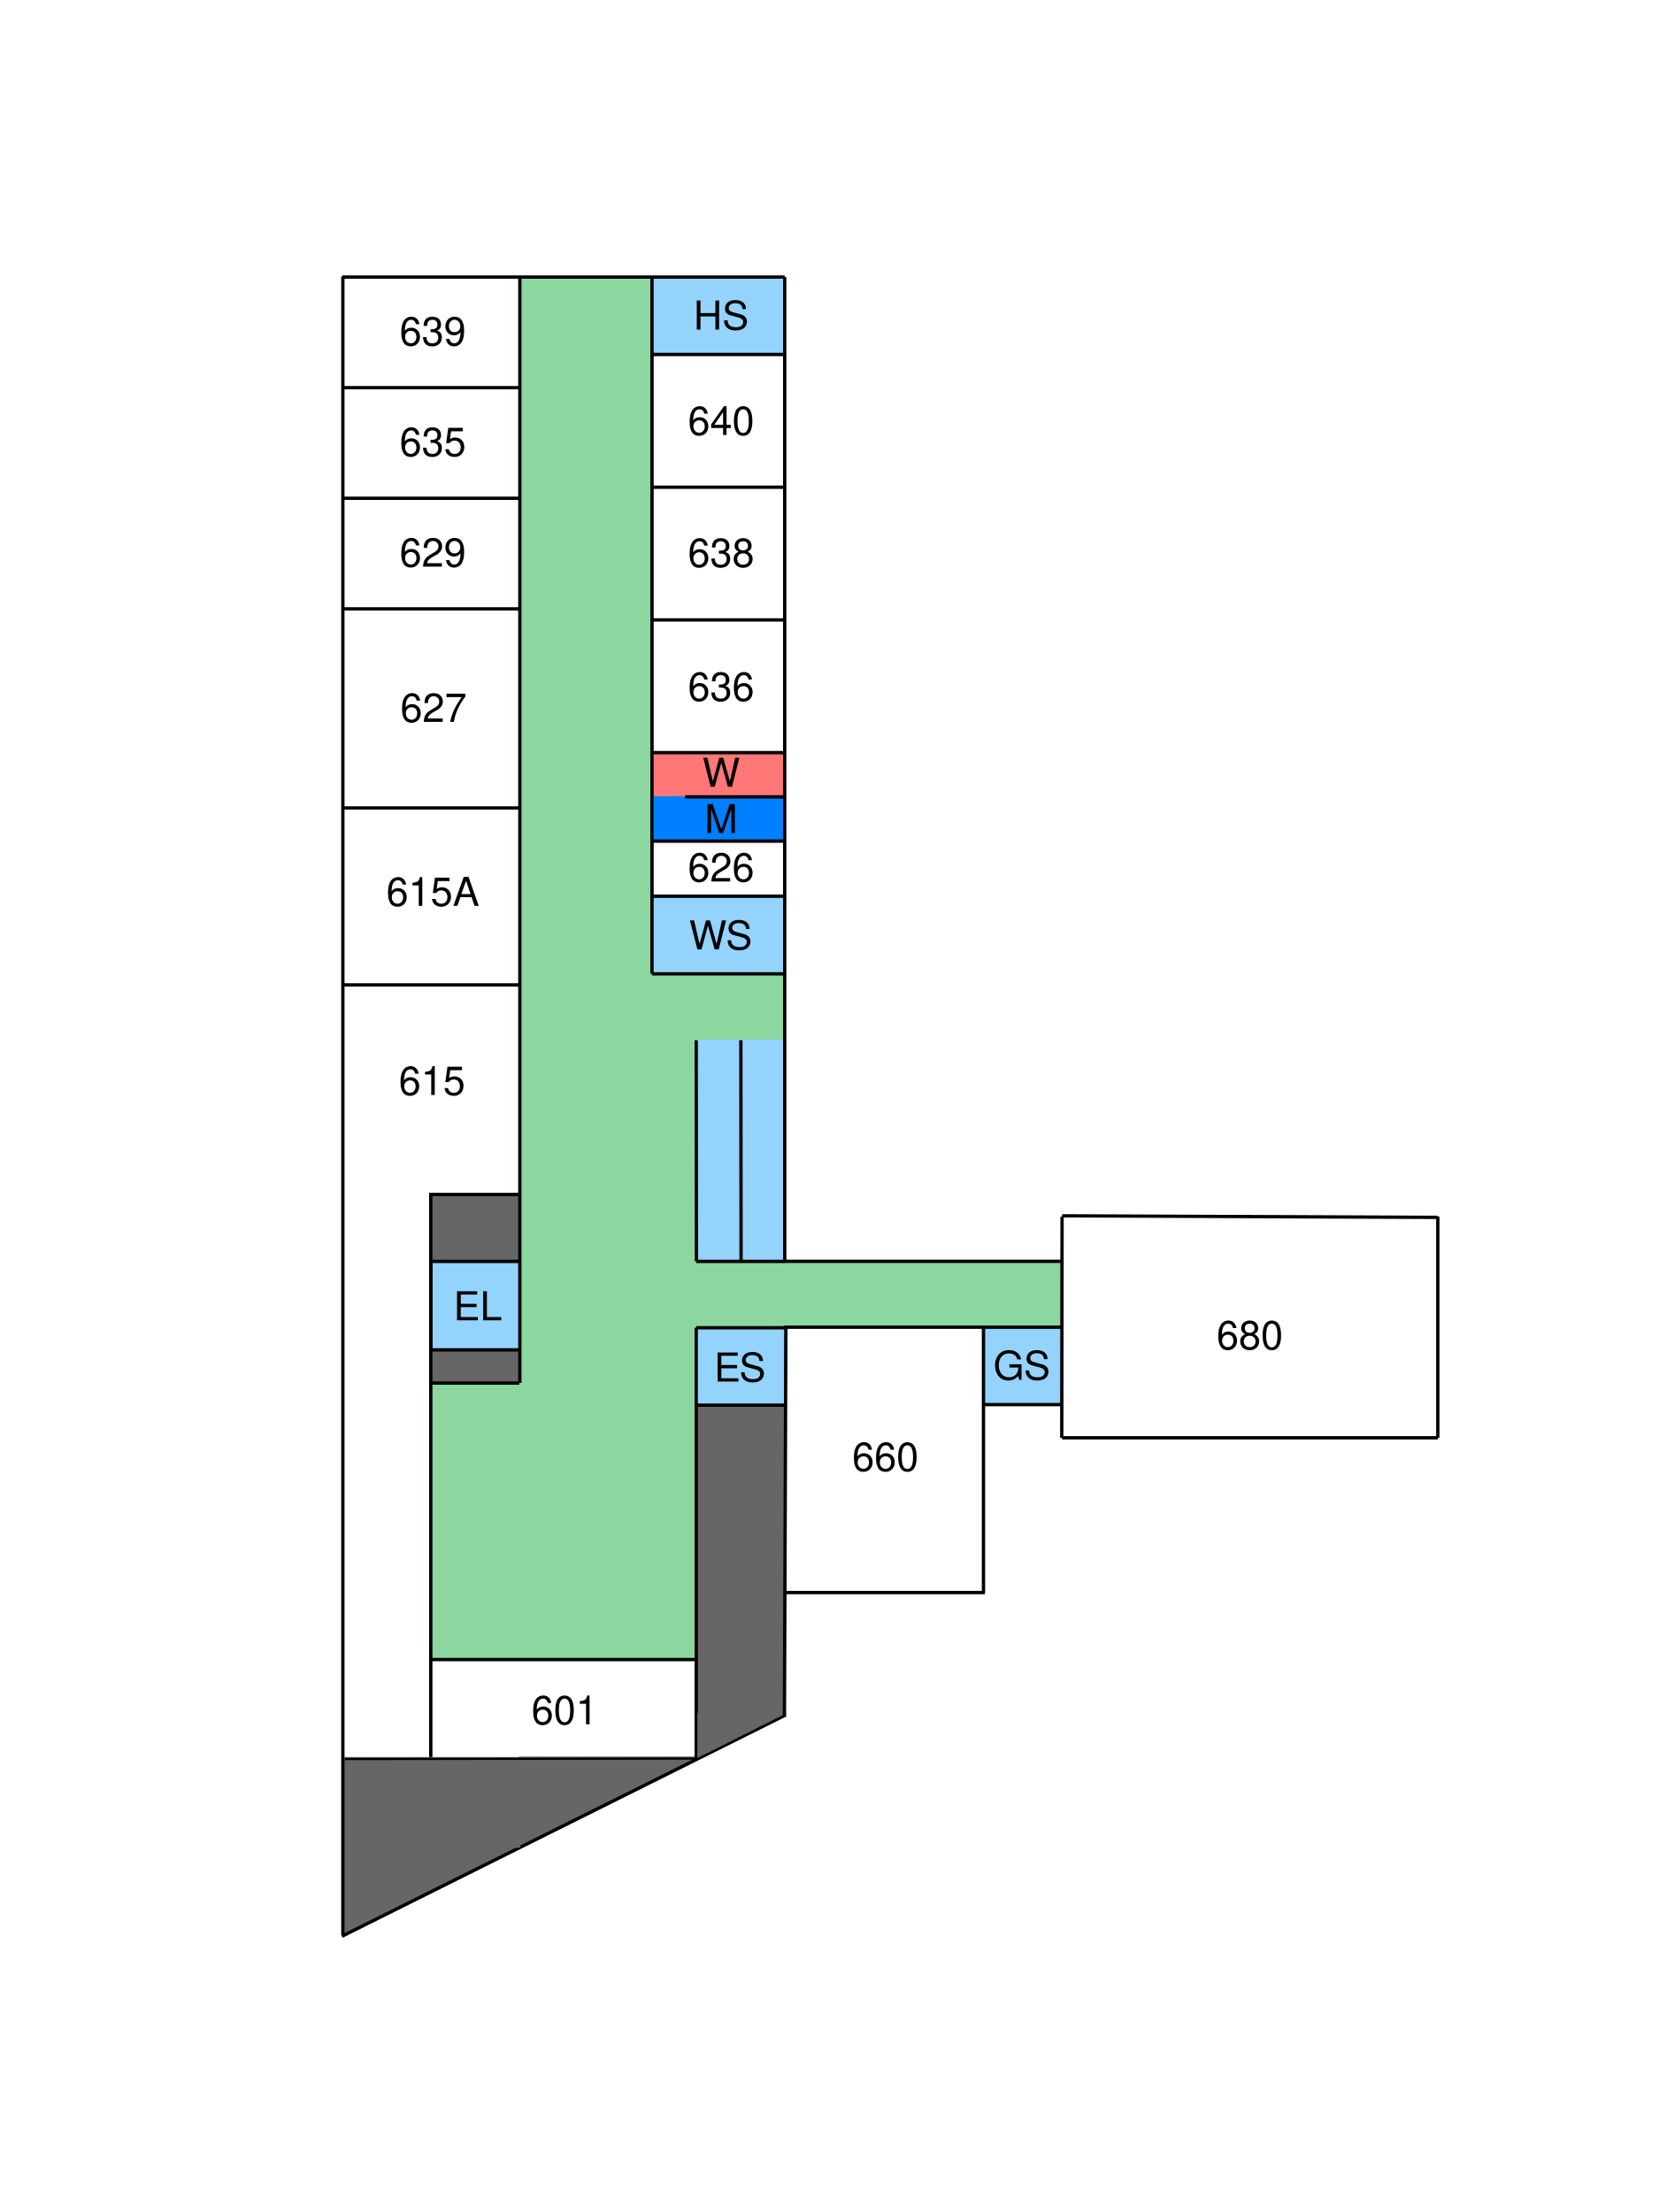
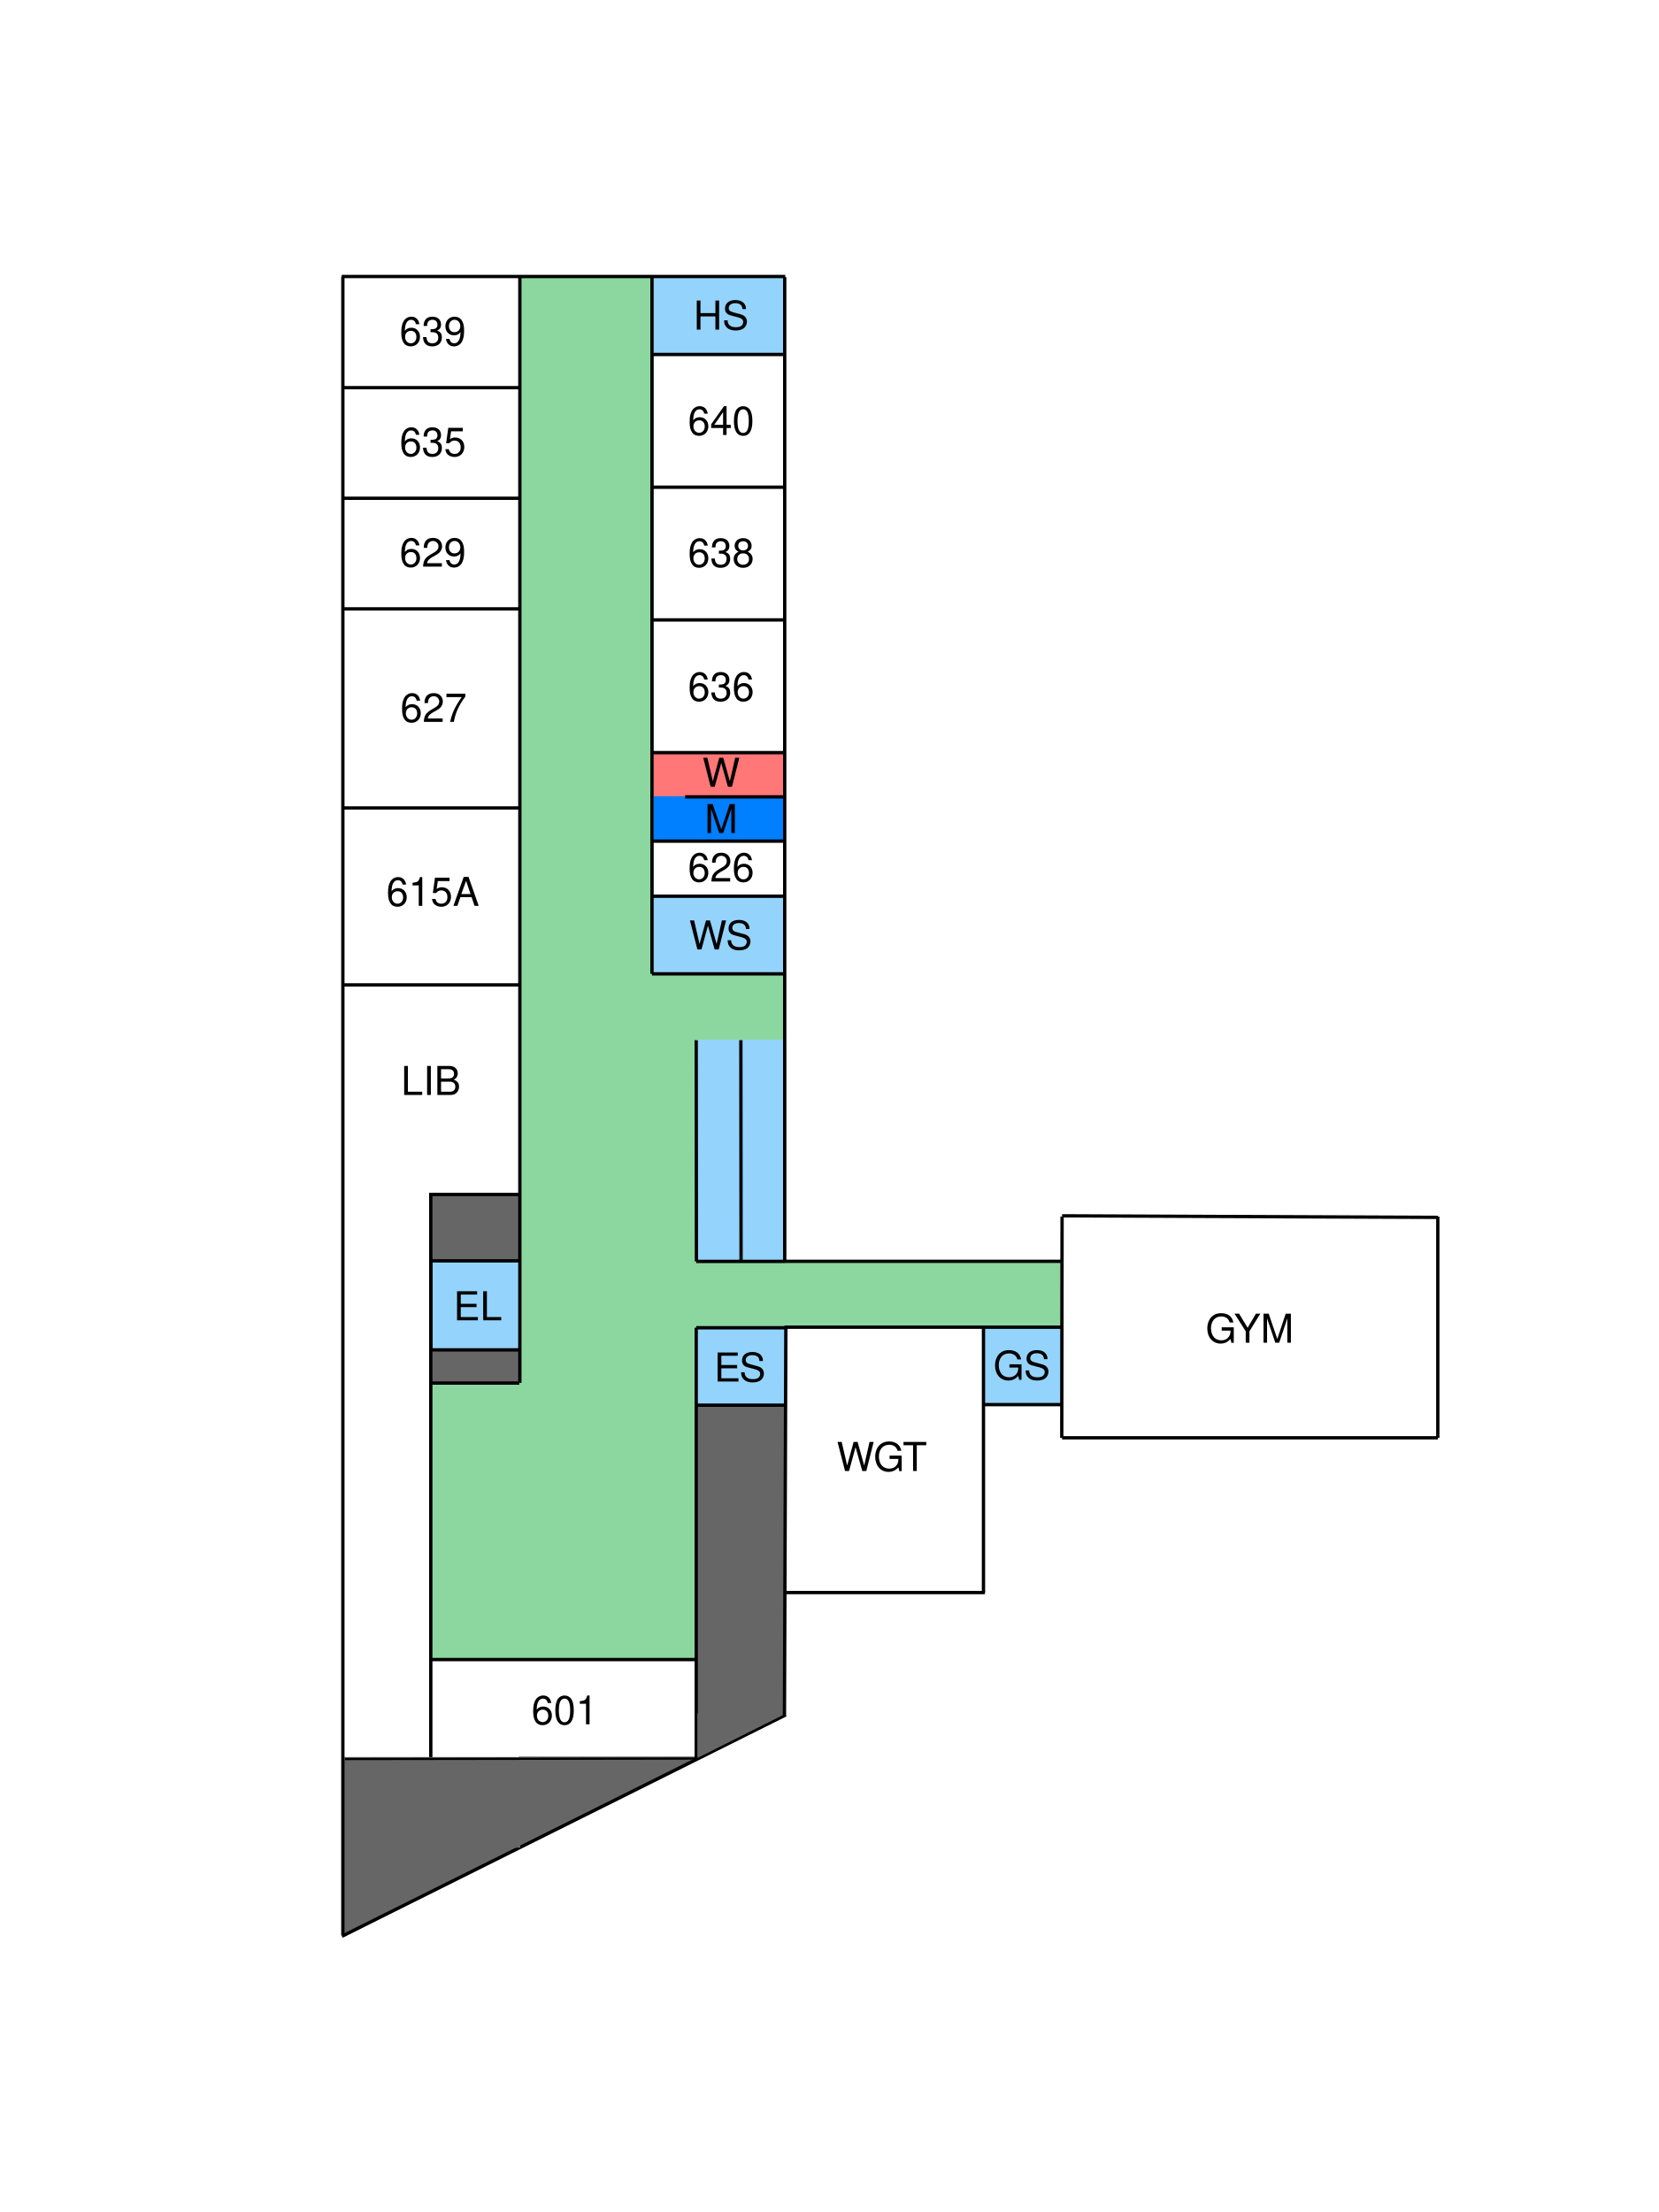
<svg xmlns="http://www.w3.org/2000/svg" width="750" height="1000">
  <g>
-     <rect x="-1" y="-1" width="752" height="1002" id="canvas_background" fill="#fff" />
-     <g id="canvasGrid" display="none">
-       <rect id="svg_1" width="100%" height="100%" x="0" y="0" stroke-width="0" fill="url(#gridpattern)" />
+     <rect fill="#fff" id="canvas_background" height="1002" width="752" y="-1" x="-1" />
+     <g display="none" id="canvasGrid">
+       <rect fill="url(#gridpattern)" stroke-width="0" y="0" x="0" height="100%" width="100%" id="svg_1" />
    </g>
  </g>
  <g>
-     <rect id="svg_56" height="35.002" width="35" y="600.034" x="445.148" fill-opacity="null" stroke-opacity="null" stroke-width="0" stroke="#000" fill="#94d3fc" />
-     <rect stroke="#000" id="svg_21" height="30" width="125" y="570.213" x="354.61" fill-opacity="null" stroke-opacity="null" stroke-width="0" fill="#8CD79F" />
-     <path fill="#666666" stroke-width="0" d="m255.588,856.11l0,-83l41,83l-41,0z" id="svg_100" transform="rotate(90 276.0875,814.61) " stroke="#000" />
-     <path fill="#666666" stroke-width="0" d="m175.088,896.61l0,-83l42,83l-42,0z" id="svg_99" transform="rotate(90 196.0875,855.11) " stroke="#000" />
-     <rect id="svg_97" height="100.006" width="40" y="470" x="315.361" fill-opacity="null" stroke-opacity="null" stroke-width="0" stroke="#000" fill="#94d3fc" />
-     <rect id="svg_96" height="35.002" width="40" y="600.034" x="315.361" fill-opacity="null" stroke-opacity="null" stroke-width="0" stroke="#000" fill="#94d3fc" />
-     <rect id="svg_94" height="34.667" width="60" y="125.441" x="295" stroke-opacity="null" stroke-width="0" stroke="#000" fill="#94d3fc" />
-     <rect id="svg_93" height="34.667" width="60" y="404.889" x="295" stroke-opacity="null" stroke-width="0" stroke="#000" fill="#94d3fc" />
-     <rect id="svg_92" height="40" width="40" y="570" x="195" stroke-opacity="null" stroke-width="0" stroke="#000" fill="#94d3fc" />
-     <rect stroke="#000" id="svg_85" height="139.601" width="40" y="635.399" x="315" stroke-opacity="null" stroke-width="0" fill="#666666" />
-     <rect id="svg_83" height="20" width="60" y="340" x="295" stroke-opacity="null" stroke-width="0" stroke="#000" fill="#ff7777" />
-     <rect id="svg_82" height="20" width="60" y="359.998" x="294.687" stroke-opacity="null" stroke-width="0" stroke="#000" fill="#007fff" />
-     <rect stroke="#000" id="svg_81" height="15" width="40" y="610" x="195" fill-opacity="null" stroke-opacity="null" stroke-width="0" fill="#666666" />
-     <rect stroke="#000" id="svg_80" height="30" width="40" y="540" x="195" stroke-opacity="null" stroke-width="0" fill="#666666" />
-     <rect id="svg_79" height="30" width="40" y="440" x="314.814" fill-opacity="null" stroke-opacity="null" stroke-width="0" stroke="#000" fill="#8CD79F" />
-     <rect id="svg_78" height="30" width="41" y="569.62" x="314.111" fill-opacity="null" stroke-opacity="null" stroke-width="0" stroke="#000" fill="#8CD79F" />
-     <rect stroke="#000" id="svg_77" height="186" width="20" y="440" x="295" fill-opacity="null" stroke-opacity="null" stroke-width="0" fill="#8CD79F" />
-     <rect id="svg_75" height="501" width="60" y="125" x="235.5" stroke-opacity="null" stroke-width="0" stroke="#000" fill="#8CD79F" />
-     <rect id="svg_73" height="125" width="120" y="625" x="195" stroke-opacity="null" stroke-width="0" stroke="#000" fill="#8CD79F" />
-     <line transform="rotate(90 254.75,125.25) " fill="none" stroke="#000" stroke-width="1.5" x1="254.75" y1="25.25" x2="254.75" y2="225.25" id="svg_2" stroke-linejoin="undefined" stroke-linecap="undefined" />
-     <line transform="rotate(90 354.75,347.7908) " fill="none" stroke-width="1.5" x1="132.209" y1="347.791" x2="577.291" y2="347.791" id="svg_3" stroke-linejoin="undefined" stroke-linecap="undefined" stroke="#000" />
-     <line transform="rotate(90 255,825.25) " fill="none" stroke="#000" stroke-width="1.5" x1="205" y1="725" x2="305" y2="925.5" id="svg_5" stroke-linejoin="undefined" stroke-linecap="undefined" />
-     <line transform="rotate(90 254.5,750.25) " fill="none" stroke-width="1.5" x1="254.5" y1="690.635" x2="254.5" y2="809.865" id="svg_6" stroke-linejoin="undefined" stroke-linecap="undefined" stroke="#000" />
-     <line transform="rotate(90 194.75,670.25) " fill="none" stroke-width="1.5" x1="324.75" y1="670.25" x2="64.75" y2="670.25" id="svg_7" stroke-linejoin="undefined" stroke-linecap="undefined" stroke="#000" />
-     <line transform="rotate(90 214.75,625.25) " fill="none" stroke="#000" stroke-width="1.5" stroke-opacity="null" fill-opacity="null" x1="214.75" y1="645.25" x2="214.75" y2="605.25" id="svg_8" stroke-linejoin="undefined" stroke-linecap="undefined" />
-     <line transform="rotate(90 214.75,610.25) " fill="none" stroke="#000" stroke-width="1.5" stroke-opacity="null" fill-opacity="null" x1="214.75" y1="630.25" x2="214.75" y2="590.25" id="svg_9" stroke-linejoin="undefined" stroke-linecap="undefined" />
-     <line transform="rotate(90 314.75,715.25) " fill="none" stroke="#000" stroke-width="1.5" stroke-opacity="null" fill-opacity="null" x1="394.75" y1="715.25" x2="234.75" y2="715.25" id="svg_11" stroke-linejoin="undefined" stroke-linecap="undefined" />
-     <line transform="rotate(90 334.75,635.25) " fill="none" stroke="#000" stroke-width="1.5" stroke-opacity="null" fill-opacity="null" x1="334.75" y1="655.25" x2="334.75" y2="615.25" id="svg_12" stroke-linejoin="undefined" stroke-linecap="undefined" />
-     <line transform="rotate(90 334.75,600.25) " fill="none" stroke="#000" stroke-width="1.5" stroke-opacity="null" fill-opacity="null" x1="334.75" y1="620.25" x2="334.75" y2="580.25" id="svg_14" stroke-linejoin="undefined" stroke-linecap="undefined" />
-     <line transform="rotate(90 314.75,617.75) " fill="none" stroke="#000" stroke-width="1.5" stroke-opacity="null" fill-opacity="null" x1="297.25" y1="617.75" x2="332.25" y2="617.75" id="svg_15" stroke-linejoin="undefined" stroke-linecap="undefined" />
-     <line transform="rotate(90 194.75,590.25) " fill="none" stroke="#000" stroke-width="1.5" stroke-opacity="null" fill-opacity="null" x1="214.75" y1="590.25" x2="174.75" y2="590.25" id="svg_16" stroke-linejoin="undefined" stroke-linecap="undefined" />
-     <line stroke="#000" transform="rotate(90 215.1086,570.25) " fill="none" stroke-width="1.5" stroke-opacity="null" fill-opacity="null" x1="215.109" y1="589.891" x2="215.109" y2="550.609" id="svg_18" stroke-linejoin="undefined" stroke-linecap="undefined" />
-     <line transform="rotate(90 235.0117,375.2148) " fill="none" stroke-width="1.5" stroke-opacity="null" fill-opacity="null" x1="484.976" y1="375.215" x2="-14.953" y2="375.215" id="svg_22" stroke-linejoin="undefined" stroke-linecap="undefined" stroke="#000" />
-     <line transform="rotate(90 294.75,282.75) " fill="none" stroke="#000" stroke-width="1.5" stroke-opacity="null" fill-opacity="null" x1="137.25" y1="282.75" x2="452.25" y2="282.75" id="svg_25" stroke-linejoin="undefined" stroke-linecap="undefined" />
-     <line transform="rotate(90 324.75,440.25) " fill="none" stroke="#000" stroke-width="1.5" stroke-opacity="null" fill-opacity="null" x1="324.75" y1="470.25" x2="324.75" y2="410.25" id="svg_26" stroke-linejoin="undefined" stroke-linecap="undefined" />
-     <line transform="rotate(90 324.75,405.1596) " fill="none" stroke="#000" stroke-width="1.5" stroke-opacity="null" fill-opacity="null" x1="324.75" y1="435.16" x2="324.75" y2="375.16" id="svg_27" stroke-linejoin="undefined" stroke-linecap="undefined" />
-     <line transform="rotate(90 324.75,160.25) " fill="none" stroke="#000" stroke-width="1.5" stroke-opacity="null" fill-opacity="null" x1="324.75" y1="190.25" x2="324.75" y2="130.25" id="svg_28" stroke-linejoin="undefined" stroke-linecap="undefined" />
-     <line transform="rotate(90 314.7961,520.25) " fill="none" stroke="#000" stroke-width="1.5" stroke-opacity="null" fill-opacity="null" x1="264.796" y1="520.296" x2="364.796" y2="520.204" id="svg_29" stroke-linejoin="undefined" stroke-linecap="undefined" />
-     <line transform="rotate(90 334.75,570.25) " fill="none" stroke="#000" stroke-width="1.5" stroke-opacity="null" fill-opacity="null" x1="334.75" y1="590.25" x2="334.75" y2="550.25" id="svg_30" stroke-linejoin="undefined" stroke-linecap="undefined" />
-     <line transform="rotate(90 334.9731,520.25) " fill="none" stroke="#000" stroke-width="1.5" stroke-opacity="null" fill-opacity="null" x1="284.973" y1="520.296" x2="384.973" y2="520.204" id="svg_32" stroke-linejoin="undefined" stroke-linecap="undefined" />
-     <line transform="rotate(90 195.0963,445.25) " fill="none" stroke="#000" stroke-width="1.5" stroke-opacity="null" fill-opacity="null" x1="195.096" y1="405.335" x2="195.096" y2="485.165" id="svg_37" stroke-linejoin="undefined" stroke-linecap="undefined" />
-     <line transform="rotate(90 194.9655,365.25) " fill="none" stroke="#000" stroke-width="1.5" stroke-opacity="null" fill-opacity="null" x1="194.966" y1="325.466" x2="194.966" y2="405.034" id="svg_39" stroke-linejoin="undefined" stroke-linecap="undefined" />
-     <line transform="rotate(90 194.8809,225.25) " fill="none" stroke="#000" stroke-width="1.5" stroke-opacity="null" fill-opacity="null" x1="194.881" y1="185.119" x2="194.881" y2="265.381" id="svg_40" stroke-linejoin="undefined" stroke-linecap="undefined" />
-     <line transform="rotate(90 194.8809,275.25) " fill="none" stroke="#000" stroke-width="1.5" stroke-opacity="null" fill-opacity="null" x1="194.881" y1="235.119" x2="194.881" y2="315.381" id="svg_42" stroke-linejoin="undefined" stroke-linecap="undefined" />
-     <line transform="rotate(90 194.8809,175.25) " fill="none" stroke="#000" stroke-width="1.5" stroke-opacity="null" fill-opacity="null" x1="194.881" y1="135.119" x2="194.881" y2="215.381" id="svg_43" stroke-linejoin="undefined" stroke-linecap="undefined" />
-     <line transform="rotate(90 324.75,380.25) " fill="none" stroke="#000" stroke-width="1.5" stroke-opacity="null" fill-opacity="null" x1="324.75" y1="410.25" x2="324.75" y2="350.25" id="svg_44" stroke-linejoin="undefined" stroke-linecap="undefined" />
-     <line transform="rotate(90 324.9731,340.25) " fill="none" stroke="#000" stroke-width="1.5" stroke-opacity="null" fill-opacity="null" x1="324.973" y1="370.473" x2="324.973" y2="310.027" id="svg_45" stroke-linejoin="undefined" stroke-linecap="undefined" />
-     <line transform="rotate(90 332.4731,360.25) " fill="none" stroke="#000" stroke-width="1.5" stroke-opacity="null" fill-opacity="null" x1="332.473" y1="382.973" x2="332.473" y2="337.527" id="svg_46" stroke-linejoin="undefined" stroke-linecap="undefined" />
-     <line transform="rotate(90 324.75,220.25) " fill="none" stroke="#000" stroke-width="1.5" stroke-opacity="null" fill-opacity="null" x1="324.75" y1="250.25" x2="324.75" y2="190.25" id="svg_47" stroke-linejoin="undefined" stroke-linecap="undefined" />
-     <line transform="rotate(90 324.75,280.25) " fill="none" stroke="#000" stroke-width="1.5" stroke-opacity="null" fill-opacity="null" x1="324.75" y1="310.25" x2="324.75" y2="250.25" id="svg_48" stroke-linejoin="undefined" stroke-linecap="undefined" />
-     <text fill="#000000" stroke="#000" stroke-width="0" stroke-opacity="null" fill-opacity="null" x="180.642" y="156.184" id="svg_49" font-size="18" font-family="Helvetica, Arial, sans-serif" text-anchor="start" xml:space="preserve">639</text>
-     <text fill="#000000" stroke="#000" stroke-width="0" stroke-opacity="null" fill-opacity="null" x="180.646" y="206.184" id="svg_50" font-size="18" font-family="Helvetica, Arial, sans-serif" text-anchor="start" xml:space="preserve">635</text>
-     <text fill="#000000" stroke="#000" stroke-width="0" stroke-opacity="null" fill-opacity="null" x="180.649" y="256.184" id="svg_51" font-size="18" font-family="Helvetica, Arial, sans-serif" text-anchor="start" xml:space="preserve">629</text>
-     <text fill="#000000" stroke="#000" stroke-width="0" stroke-opacity="null" fill-opacity="null" x="180.986" y="326.359" id="svg_52" font-size="18" font-family="Helvetica, Arial, sans-serif" text-anchor="start" xml:space="preserve">627</text>
-     <text stroke="#000" fill="#000000" stroke-width="0" stroke-opacity="null" fill-opacity="null" x="174.641" y="409.528" id="svg_54" font-size="18" font-family="Helvetica, Arial, sans-serif" text-anchor="start" xml:space="preserve">615A</text>
-     <text stroke="#000" fill="#000000" stroke-width="0" stroke-opacity="null" fill-opacity="null" x="240.257" y="779.516" id="svg_61" font-size="18" font-family="Helvetica, Arial, sans-serif" text-anchor="start" xml:space="preserve">601</text>
-     <text stroke="#000" fill="#000000" stroke-width="0" stroke-opacity="null" fill-opacity="null" x="322.804" y="624.556" id="svg_64" font-size="18" font-family="Helvetica, Arial, sans-serif" text-anchor="start" xml:space="preserve">ES</text>
-     <text fill="#000000" stroke="#000" stroke-width="0" stroke-opacity="null" fill-opacity="null" x="311.519" y="429.227" id="svg_65" font-size="18" font-family="Helvetica, Arial, sans-serif" text-anchor="start" xml:space="preserve">WS</text>
-     <text stroke="#000" fill="#000000" stroke-width="0" stroke-opacity="null" fill-opacity="null" x="313.5" y="149" id="svg_66" font-size="18" font-family="Helvetica, Arial, sans-serif" text-anchor="start" xml:space="preserve">HS</text>
-     <text fill="#000000" stroke="#000" stroke-width="0" stroke-opacity="null" fill-opacity="null" x="205.003" y="596.883" id="svg_67" font-size="18" font-family="Helvetica, Arial, sans-serif" text-anchor="start" xml:space="preserve">EL</text>
-     <text fill="#000000" stroke="#000" stroke-width="0" stroke-opacity="null" fill-opacity="null" x="318.511" y="376.617" id="svg_68" font-size="18" font-family="Helvetica, Arial, sans-serif" text-anchor="start" xml:space="preserve">M</text>
-     <text fill="#000000" stroke="#000" stroke-width="0" stroke-opacity="null" fill-opacity="null" x="317.517" y="355.68" id="svg_69" font-size="18" font-family="Helvetica, Arial, sans-serif" text-anchor="start" xml:space="preserve">W</text>
-     <text fill="#000000" stroke-width="0" stroke-opacity="null" fill-opacity="null" x="310.992" y="316.828" id="svg_70" font-size="18" font-family="Helvetica, Arial, sans-serif" text-anchor="start" xml:space="preserve" stroke="#000">636</text>
-     <text stroke="#000" fill="#000000" stroke-width="0" stroke-opacity="null" fill-opacity="null" x="310.992" y="256.297" id="svg_71" font-size="18" font-family="Helvetica, Arial, sans-serif" text-anchor="start" xml:space="preserve">638</text>
-     <text fill="#000000" stroke-width="0" stroke-opacity="null" fill-opacity="null" x="310.995" y="196.641" id="svg_72" font-size="18" font-family="Helvetica, Arial, sans-serif" text-anchor="start" xml:space="preserve" stroke="#000">640</text>
-     <text fill="#000000" stroke-width="0" stroke-opacity="null" fill-opacity="null" x="310.984" y="398.516" id="svg_74" font-size="18" font-family="Helvetica, Arial, sans-serif" text-anchor="start" xml:space="preserve" stroke="#000">626</text>
-     <path id="svg_90" d="m321.25,785.005" opacity="0.5" stroke-opacity="null" stroke-width="0" stroke="#000" fill="#666666" />
-     <path stroke="#000" transform="rotate(90 335.4638,784.6261) " id="svg_91" d="m325.342,804.757l0,-40.261l20.244,40.261l-20.244,0z" stroke-opacity="null" stroke-width="0" fill="#666666" />
-     <line fill="none" stroke="#000" stroke-width="1.5" stroke-opacity="null" fill-opacity="null" x1="194" y1="540" x2="235" y2="540" id="svg_10" stroke-linejoin="undefined" stroke-linecap="undefined" />
-     <rect fill="#666666" stroke-width="0" stroke-opacity="null" fill-opacity="null" x="155.104" y="794.32" width="80.135" height="41" id="svg_13" stroke="#000" />
-     <line fill="none" stroke-opacity="null" fill-opacity="null" x1="315" y1="795" x2="156" y2="795.224" id="svg_17" stroke-linejoin="null" stroke-linecap="null" stroke="#000" />
-     <text fill="#000000" stroke-width="0" stroke-opacity="null" fill-opacity="null" x="180.286" y="495.012" id="svg_19" font-size="18" font-family="Helvetica, Arial, sans-serif" text-anchor="start" xml:space="preserve" stroke="#000">615</text>
-     <line fill="none" stroke-width="1.5" stroke-opacity="null" fill-opacity="null" x1="355.272" y1="600" x2="354.633" y2="775.399" id="svg_20" stroke-linejoin="undefined" stroke-linecap="undefined" stroke="#000" />
-     <line stroke-width="1.5" stroke-linecap="null" stroke-linejoin="null" id="svg_23" y2="570.213" x2="480" y1="570.213" x1="354.61" fill-opacity="null" stroke-opacity="null" stroke="#000" fill="none" />
-     <line stroke-width="1.5" stroke="#000" stroke-linecap="null" stroke-linejoin="null" id="svg_24" y2="600" x2="480" y1="600" x1="354.61" fill-opacity="null" stroke-opacity="null" fill="none" />
-     <line stroke="#000" stroke-linecap="null" stroke-linejoin="null" id="svg_38" y2="720" x2="444.61" y1="600" x1="444.61" stroke-width="1.5" fill="none" />
-     <line stroke-linecap="null" stroke-linejoin="null" id="svg_41" y2="719.965" x2="445.248" y1="719.965" x1="355.319" stroke-width="1.5" stroke="#000" fill="none" />
-     <text fill="#000000" stroke-width="0" stroke-opacity="null" fill-opacity="null" x="385.25" y="665" id="svg_53" font-size="18" font-family="Helvetica, Arial, sans-serif" text-anchor="start" xml:space="preserve" stroke="#000">660</text>
-     <line stroke="#000" stroke-linecap="null" stroke-linejoin="null" id="svg_55" y2="650" x2="480" y1="550" x1="480.142" fill-opacity="null" stroke-opacity="null" stroke-width="1.5" fill="none" />
-     <line stroke-linecap="null" stroke-linejoin="null" id="svg_57" y2="635" x2="445" y1="635" x1="480.142" fill-opacity="null" stroke-opacity="null" stroke-width="1.5" stroke="#000" fill="none" />
-     <text stroke="#000" fill="#000000" stroke-width="0" stroke-opacity="null" fill-opacity="null" x="449.045" y="623.709" id="svg_58" font-size="18" font-family="Helvetica, Arial, sans-serif" text-anchor="start" xml:space="preserve">GS</text>
-     <line stroke="#000" stroke-linecap="null" stroke-linejoin="null" id="svg_59" y2="650" x2="650" y1="550" x1="650" fill-opacity="null" stroke-opacity="null" stroke-width="1.5" fill="none" />
-     <line stroke-linecap="null" stroke-linejoin="null" id="svg_60" y2="550.355" x2="650" y1="549.645" x1="480.142" fill-opacity="null" stroke-opacity="null" stroke-width="1.5" stroke="#000" fill="none" />
-     <line stroke-linecap="null" stroke-linejoin="null" id="svg_62" y2="650" x2="650" y1="650" x1="480.142" fill-opacity="null" stroke-opacity="null" stroke-width="1.5" stroke="#000" fill="none" />
-     <text fill="#000000" stroke-width="0" stroke-opacity="null" fill-opacity="null" x="550" y="610" id="svg_63" font-size="18" font-family="Helvetica, Arial, sans-serif" text-anchor="start" xml:space="preserve" stroke="#000">680</text>
-     <line stroke-linecap="undefined" stroke-linejoin="undefined" id="svg_76" y2="875" x2="155" y1="125" x1="155" fill-opacity="null" stroke-opacity="null" stroke-width="1.5" stroke="#000" fill="none" />
+     <rect fill="#94d3fc" stroke="#000" stroke-width="0" stroke-opacity="null" fill-opacity="null" x="445.148" y="600.034" width="35" height="35.002" id="svg_56" />
+     <rect fill="#8CD79F" stroke-width="0" stroke-opacity="null" fill-opacity="null" x="354.61" y="570.213" width="125" height="30" id="svg_21" stroke="#000" />
+     <path stroke="#000" transform="rotate(90 276.0875,814.61) " id="svg_100" d="m255.588,856.11l0,-83l41,83l-41,0z" stroke-width="0" fill="#666666" />
+     <path stroke="#000" transform="rotate(90 196.0875,855.11) " id="svg_99" d="m175.088,896.61l0,-83l42,83l-42,0z" stroke-width="0" fill="#666666" />
+     <rect fill="#94d3fc" stroke="#000" stroke-width="0" stroke-opacity="null" fill-opacity="null" x="315.361" y="470" width="40" height="100.006" id="svg_97" />
+     <rect fill="#94d3fc" stroke="#000" stroke-width="0" stroke-opacity="null" fill-opacity="null" x="315.361" y="600.034" width="40" height="35.002" id="svg_96" />
+     <rect fill="#94d3fc" stroke="#000" stroke-width="0" stroke-opacity="null" x="295" y="125.441" width="60" height="34.667" id="svg_94" />
+     <rect fill="#94d3fc" stroke="#000" stroke-width="0" stroke-opacity="null" x="295" y="404.889" width="60" height="34.667" id="svg_93" />
+     <rect fill="#94d3fc" stroke="#000" stroke-width="0" stroke-opacity="null" x="195" y="570" width="40" height="40" id="svg_92" />
+     <rect fill="#666666" stroke-width="0" stroke-opacity="null" x="315" y="635.399" width="40" height="139.601" id="svg_85" stroke="#000" />
+     <rect fill="#ff7777" stroke="#000" stroke-width="0" stroke-opacity="null" x="295" y="340" width="60" height="20" id="svg_83" />
+     <rect fill="#007fff" stroke="#000" stroke-width="0" stroke-opacity="null" x="294.687" y="359.998" width="60" height="20" id="svg_82" />
+     <rect fill="#666666" stroke-width="0" stroke-opacity="null" fill-opacity="null" x="195" y="610" width="40" height="15" id="svg_81" stroke="#000" />
+     <rect fill="#666666" stroke-width="0" stroke-opacity="null" x="195" y="540" width="40" height="30" id="svg_80" stroke="#000" />
+     <rect stroke="#000" fill="#8CD79F" stroke-width="0" stroke-opacity="null" fill-opacity="null" x="306.814" y="440" width="48" height="30" id="svg_79" />
+     <rect fill="#8CD79F" stroke="#000" stroke-width="0" stroke-opacity="null" fill-opacity="null" x="314.111" y="569.62" width="41" height="30" id="svg_78" />
+     <rect fill="#8CD79F" stroke-width="0" stroke-opacity="null" fill-opacity="null" x="295" y="440" width="20" height="186" id="svg_77" stroke="#000" />
+     <rect fill="#8CD79F" stroke="#000" stroke-width="0" stroke-opacity="null" x="235.5" y="125" width="60" height="501" id="svg_75" />
+     <rect fill="#8CD79F" stroke="#000" stroke-width="0" stroke-opacity="null" x="195" y="625" width="120" height="125" id="svg_73" />
+     <line stroke="#000" stroke-linecap="undefined" stroke-linejoin="undefined" id="svg_3" y2="347.791" x2="577.291" y1="347.791" x1="132.209" stroke-width="1.5" fill="none" transform="rotate(90 354.75,347.7908) " />
+     <line stroke-linecap="undefined" stroke-linejoin="undefined" id="svg_5" y2="925.5" x2="305" y1="725" x1="205" stroke-width="1.5" stroke="#000" fill="none" transform="rotate(90 255,825.25) " />
+     <line stroke="#000" stroke-linecap="undefined" stroke-linejoin="undefined" id="svg_6" y2="809.865" x2="254.5" y1="690.635" x1="254.5" stroke-width="1.5" fill="none" transform="rotate(90 254.5,750.25) " />
+     <line stroke="#000" stroke-linecap="undefined" stroke-linejoin="undefined" id="svg_7" y2="670.25" x2="64.75" y1="670.25" x1="324.75" stroke-width="1.5" fill="none" transform="rotate(90 194.75,670.25) " />
+     <line stroke-linecap="undefined" stroke-linejoin="undefined" id="svg_8" y2="605.25" x2="214.75" y1="645.25" x1="214.75" fill-opacity="null" stroke-opacity="null" stroke-width="1.5" stroke="#000" fill="none" transform="rotate(90 214.75,625.25) " />
+     <line stroke-linecap="undefined" stroke-linejoin="undefined" id="svg_9" y2="590.25" x2="214.75" y1="630.25" x1="214.75" fill-opacity="null" stroke-opacity="null" stroke-width="1.5" stroke="#000" fill="none" transform="rotate(90 214.75,610.25) " />
+     <line stroke-linecap="undefined" stroke-linejoin="undefined" id="svg_11" y2="715.25" x2="234.75" y1="715.25" x1="394.75" fill-opacity="null" stroke-opacity="null" stroke-width="1.5" stroke="#000" fill="none" transform="rotate(90 314.75,715.25) " />
+     <line stroke-linecap="undefined" stroke-linejoin="undefined" id="svg_12" y2="615.25" x2="334.75" y1="655.25" x1="334.75" fill-opacity="null" stroke-opacity="null" stroke-width="1.5" stroke="#000" fill="none" transform="rotate(90 334.75,635.25) " />
+     <line stroke-linecap="undefined" stroke-linejoin="undefined" id="svg_14" y2="580.25" x2="334.75" y1="620.25" x1="334.75" fill-opacity="null" stroke-opacity="null" stroke-width="1.5" stroke="#000" fill="none" transform="rotate(90 334.75,600.25) " />
+     <line stroke-linecap="undefined" stroke-linejoin="undefined" id="svg_15" y2="617.75" x2="332.25" y1="617.75" x1="297.25" fill-opacity="null" stroke-opacity="null" stroke-width="1.5" stroke="#000" fill="none" transform="rotate(90 314.75,617.75) " />
+     <line stroke-linecap="undefined" stroke-linejoin="undefined" id="svg_16" y2="590.25" x2="174.75" y1="590.25" x1="214.75" fill-opacity="null" stroke-opacity="null" stroke-width="1.5" stroke="#000" fill="none" transform="rotate(90 194.75,590.25) " />
+     <line stroke="#000" stroke-linecap="undefined" stroke-linejoin="undefined" id="svg_22" y2="375.215" x2="-14.953" y1="375.215" x1="484.976" fill-opacity="null" stroke-opacity="null" stroke-width="1.5" fill="none" transform="rotate(90 235.0117,375.2148) " />
+     <line stroke-linecap="undefined" stroke-linejoin="undefined" id="svg_25" y2="282.75" x2="452.25" y1="282.75" x1="137.25" fill-opacity="null" stroke-opacity="null" stroke-width="1.5" stroke="#000" fill="none" transform="rotate(90 294.75,282.75) " />
+     <line stroke-linecap="undefined" stroke-linejoin="undefined" id="svg_26" y2="410.25" x2="324.75" y1="470.25" x1="324.75" fill-opacity="null" stroke-opacity="null" stroke-width="1.5" stroke="#000" fill="none" transform="rotate(90 324.75,440.25) " />
+     <line stroke-linecap="undefined" stroke-linejoin="undefined" id="svg_27" y2="375.16" x2="324.75" y1="435.16" x1="324.75" fill-opacity="null" stroke-opacity="null" stroke-width="1.5" stroke="#000" fill="none" transform="rotate(90 324.75,405.1596) " />
+     <line stroke-linecap="undefined" stroke-linejoin="undefined" id="svg_28" y2="130.25" x2="324.75" y1="190.25" x1="324.75" fill-opacity="null" stroke-opacity="null" stroke-width="1.5" stroke="#000" fill="none" transform="rotate(90 324.75,160.25) " />
+     <line stroke-linecap="undefined" stroke-linejoin="undefined" id="svg_29" y2="520.204" x2="364.796" y1="520.296" x1="264.796" fill-opacity="null" stroke-opacity="null" stroke-width="1.5" stroke="#000" fill="none" transform="rotate(90 314.7961,520.25) " />
+     <line stroke-linecap="undefined" stroke-linejoin="undefined" id="svg_30" y2="550.25" x2="334.75" y1="590.25" x1="334.75" fill-opacity="null" stroke-opacity="null" stroke-width="1.5" stroke="#000" fill="none" transform="rotate(90 334.75,570.25) " />
+     <line stroke-linecap="undefined" stroke-linejoin="undefined" id="svg_32" y2="520.204" x2="384.973" y1="520.296" x1="284.973" fill-opacity="null" stroke-opacity="null" stroke-width="1.5" stroke="#000" fill="none" transform="rotate(90 334.9731,520.25) " />
+     <line stroke-linecap="undefined" stroke-linejoin="undefined" id="svg_37" y2="485.165" x2="195.096" y1="405.335" x1="195.096" fill-opacity="null" stroke-opacity="null" stroke-width="1.5" stroke="#000" fill="none" transform="rotate(90 195.0963,445.25) " />
+     <line stroke-linecap="undefined" stroke-linejoin="undefined" id="svg_39" y2="405.034" x2="194.966" y1="325.466" x1="194.966" fill-opacity="null" stroke-opacity="null" stroke-width="1.5" stroke="#000" fill="none" transform="rotate(90 194.9655,365.25) " />
+     <line stroke-linecap="undefined" stroke-linejoin="undefined" id="svg_40" y2="265.381" x2="194.881" y1="185.119" x1="194.881" fill-opacity="null" stroke-opacity="null" stroke-width="1.5" stroke="#000" fill="none" transform="rotate(90 194.8809,225.25) " />
+     <line stroke-linecap="undefined" stroke-linejoin="undefined" id="svg_42" y2="315.381" x2="194.881" y1="235.119" x1="194.881" fill-opacity="null" stroke-opacity="null" stroke-width="1.5" stroke="#000" fill="none" transform="rotate(90 194.8809,275.25) " />
+     <line stroke-linecap="undefined" stroke-linejoin="undefined" id="svg_43" y2="215.381" x2="194.881" y1="135.119" x1="194.881" fill-opacity="null" stroke-opacity="null" stroke-width="1.5" stroke="#000" fill="none" transform="rotate(90 194.8809,175.25) " />
+     <line stroke-linecap="undefined" stroke-linejoin="undefined" id="svg_44" y2="350.25" x2="324.75" y1="410.25" x1="324.75" fill-opacity="null" stroke-opacity="null" stroke-width="1.5" stroke="#000" fill="none" transform="rotate(90 324.75,380.25) " />
+     <line stroke-linecap="undefined" stroke-linejoin="undefined" id="svg_45" y2="310.027" x2="324.973" y1="370.473" x1="324.973" fill-opacity="null" stroke-opacity="null" stroke-width="1.5" stroke="#000" fill="none" transform="rotate(90 324.9731,340.25) " />
+     <line stroke-linecap="undefined" stroke-linejoin="undefined" id="svg_46" y2="337.527" x2="332.473" y1="382.973" x1="332.473" fill-opacity="null" stroke-opacity="null" stroke-width="1.5" stroke="#000" fill="none" transform="rotate(90 332.4731,360.25) " />
+     <line stroke-linecap="undefined" stroke-linejoin="undefined" id="svg_47" y2="190.25" x2="324.75" y1="250.25" x1="324.75" fill-opacity="null" stroke-opacity="null" stroke-width="1.5" stroke="#000" fill="none" transform="rotate(90 324.75,220.25) " />
+     <line stroke-linecap="undefined" stroke-linejoin="undefined" id="svg_48" y2="250.25" x2="324.75" y1="310.25" x1="324.75" fill-opacity="null" stroke-opacity="null" stroke-width="1.5" stroke="#000" fill="none" transform="rotate(90 324.75,280.25) " />
+     <text xml:space="preserve" text-anchor="start" font-family="Helvetica, Arial, sans-serif" font-size="18" id="svg_49" y="156.184" x="180.642" fill-opacity="null" stroke-opacity="null" stroke-width="0" stroke="#000" fill="#000000">639</text>
+     <text xml:space="preserve" text-anchor="start" font-family="Helvetica, Arial, sans-serif" font-size="18" id="svg_50" y="206.184" x="180.646" fill-opacity="null" stroke-opacity="null" stroke-width="0" stroke="#000" fill="#000000">635</text>
+     <text xml:space="preserve" text-anchor="start" font-family="Helvetica, Arial, sans-serif" font-size="18" id="svg_51" y="256.184" x="180.649" fill-opacity="null" stroke-opacity="null" stroke-width="0" stroke="#000" fill="#000000">629</text>
+     <text xml:space="preserve" text-anchor="start" font-family="Helvetica, Arial, sans-serif" font-size="18" id="svg_52" y="326.359" x="180.986" fill-opacity="null" stroke-opacity="null" stroke-width="0" stroke="#000" fill="#000000">627</text>
+     <text xml:space="preserve" text-anchor="start" font-family="Helvetica, Arial, sans-serif" font-size="18" id="svg_54" y="409.528" x="174.641" fill-opacity="null" stroke-opacity="null" stroke-width="0" fill="#000000" stroke="#000">615A</text>
+     <text xml:space="preserve" text-anchor="start" font-family="Helvetica, Arial, sans-serif" font-size="18" id="svg_61" y="779.516" x="240.257" fill-opacity="null" stroke-opacity="null" stroke-width="0" fill="#000000" stroke="#000">601</text>
+     <text xml:space="preserve" text-anchor="start" font-family="Helvetica, Arial, sans-serif" font-size="18" id="svg_64" y="624.556" x="322.804" fill-opacity="null" stroke-opacity="null" stroke-width="0" fill="#000000" stroke="#000">ES</text>
+     <text xml:space="preserve" text-anchor="start" font-family="Helvetica, Arial, sans-serif" font-size="18" id="svg_65" y="429.227" x="311.519" fill-opacity="null" stroke-opacity="null" stroke-width="0" stroke="#000" fill="#000000">WS</text>
+     <text xml:space="preserve" text-anchor="start" font-family="Helvetica, Arial, sans-serif" font-size="18" id="svg_66" y="149" x="313.5" fill-opacity="null" stroke-opacity="null" stroke-width="0" fill="#000000" stroke="#000">HS</text>
+     <text xml:space="preserve" text-anchor="start" font-family="Helvetica, Arial, sans-serif" font-size="18" id="svg_67" y="596.883" x="205.003" fill-opacity="null" stroke-opacity="null" stroke-width="0" stroke="#000" fill="#000000">EL</text>
+     <text xml:space="preserve" text-anchor="start" font-family="Helvetica, Arial, sans-serif" font-size="18" id="svg_68" y="376.617" x="318.511" fill-opacity="null" stroke-opacity="null" stroke-width="0" stroke="#000" fill="#000000">M</text>
+     <text xml:space="preserve" text-anchor="start" font-family="Helvetica, Arial, sans-serif" font-size="18" id="svg_69" y="355.68" x="317.517" fill-opacity="null" stroke-opacity="null" stroke-width="0" stroke="#000" fill="#000000">W</text>
+     <text stroke="#000" xml:space="preserve" text-anchor="start" font-family="Helvetica, Arial, sans-serif" font-size="18" id="svg_70" y="316.828" x="310.992" fill-opacity="null" stroke-opacity="null" stroke-width="0" fill="#000000">636</text>
+     <text xml:space="preserve" text-anchor="start" font-family="Helvetica, Arial, sans-serif" font-size="18" id="svg_71" y="256.297" x="310.992" fill-opacity="null" stroke-opacity="null" stroke-width="0" fill="#000000" stroke="#000">638</text>
+     <text stroke="#000" xml:space="preserve" text-anchor="start" font-family="Helvetica, Arial, sans-serif" font-size="18" id="svg_72" y="196.641" x="310.995" fill-opacity="null" stroke-opacity="null" stroke-width="0" fill="#000000">640</text>
+     <text stroke="#000" xml:space="preserve" text-anchor="start" font-family="Helvetica, Arial, sans-serif" font-size="18" id="svg_74" y="398.516" x="310.984" fill-opacity="null" stroke-opacity="null" stroke-width="0" fill="#000000">626</text>
+     <path fill="#666666" stroke="#000" stroke-width="0" stroke-opacity="null" opacity="0.5" d="m321.25,785.005" id="svg_90" />
+     <path fill="#666666" stroke-width="0" stroke-opacity="null" d="m325.342,804.757l0,-40.261l20.244,40.261l-20.244,0z" id="svg_91" transform="rotate(90 335.4638,784.6261) " stroke="#000" />
+     <line stroke-linecap="undefined" stroke-linejoin="undefined" id="svg_10" y2="540" x2="235" y1="540" x1="194" fill-opacity="null" stroke-opacity="null" stroke-width="1.5" stroke="#000" fill="none" />
+     <rect stroke="#000" id="svg_13" height="41" width="80.135" y="794.32" x="155.104" fill-opacity="null" stroke-opacity="null" stroke-width="0" fill="#666666" />
+     <line stroke="#000" stroke-linecap="null" stroke-linejoin="null" id="svg_17" y2="795.224" x2="156" y1="795" x1="315" fill-opacity="null" stroke-opacity="null" fill="none" />
+     <text style="cursor: move;" stroke="#000" xml:space="preserve" text-anchor="start" font-family="Helvetica, Arial, sans-serif" font-size="18" id="svg_19" y="495.012" x="181.286" fill-opacity="null" stroke-opacity="null" stroke-width="0" fill="#000000">LIB</text>
+     <line stroke="#000" stroke-linecap="undefined" stroke-linejoin="undefined" id="svg_20" y2="775.399" x2="354.633" y1="600" x1="355.272" fill-opacity="null" stroke-opacity="null" stroke-width="1.5" fill="none" />
+     <line fill="none" stroke="#000" stroke-opacity="null" fill-opacity="null" x1="354.61" y1="570.213" x2="480" y2="570.213" id="svg_23" stroke-linejoin="null" stroke-linecap="null" stroke-width="1.5" />
+     <line fill="none" stroke-opacity="null" fill-opacity="null" x1="354.61" y1="600" x2="480" y2="600" id="svg_24" stroke-linejoin="null" stroke-linecap="null" stroke="#000" stroke-width="1.5" />
+     <line fill="none" stroke-width="1.5" x1="444.61" y1="600" x2="444.61" y2="720" id="svg_38" stroke-linejoin="null" stroke-linecap="null" stroke="#000" />
+     <line fill="none" stroke="#000" stroke-width="1.5" x1="355.319" y1="719.965" x2="445.248" y2="719.965" id="svg_41" stroke-linejoin="null" stroke-linecap="null" />
+     <text style="cursor: move;" stroke="#000" xml:space="preserve" text-anchor="start" font-family="Helvetica, Arial, sans-serif" font-size="18" id="svg_53" y="665" x="378.25" fill-opacity="null" stroke-opacity="null" stroke-width="0" fill="#000000">WGT</text>
+     <line fill="none" stroke-width="1.5" stroke-opacity="null" fill-opacity="null" x1="480.142" y1="550" x2="480" y2="650" id="svg_55" stroke-linejoin="null" stroke-linecap="null" stroke="#000" />
+     <line fill="none" stroke="#000" stroke-width="1.5" stroke-opacity="null" fill-opacity="null" x1="480.142" y1="635" x2="445" y2="635" id="svg_57" stroke-linejoin="null" stroke-linecap="null" />
+     <text xml:space="preserve" text-anchor="start" font-family="Helvetica, Arial, sans-serif" font-size="18" id="svg_58" y="623.709" x="449.045" fill-opacity="null" stroke-opacity="null" stroke-width="0" fill="#000000" stroke="#000">GS</text>
+     <line fill="none" stroke-width="1.5" stroke-opacity="null" fill-opacity="null" x1="650" y1="550" x2="650" y2="650" id="svg_59" stroke-linejoin="null" stroke-linecap="null" stroke="#000" />
+     <line fill="none" stroke="#000" stroke-width="1.5" stroke-opacity="null" fill-opacity="null" x1="480.142" y1="549.645" x2="650" y2="550.355" id="svg_60" stroke-linejoin="null" stroke-linecap="null" />
+     <line fill="none" stroke="#000" stroke-width="1.5" stroke-opacity="null" fill-opacity="null" x1="480.142" y1="650" x2="650" y2="650" id="svg_62" stroke-linejoin="null" stroke-linecap="null" />
+     <text stroke="#000" xml:space="preserve" text-anchor="start" font-family="Helvetica, Arial, sans-serif" font-size="18" id="svg_63" y="607" x="545" fill-opacity="null" stroke-opacity="null" stroke-width="0" fill="#000000">GYM</text>
+     <line fill="none" stroke="#000" stroke-width="1.5" stroke-opacity="null" fill-opacity="null" x1="155" y1="125" x2="155" y2="875" id="svg_76" stroke-linejoin="undefined" stroke-linecap="undefined" />
+     <line stroke-linecap="undefined" stroke-linejoin="undefined" id="svg_2" y2="570" x2="235" y1="570" x1="194.5" fill-opacity="null" stroke-opacity="null" stroke-width="1.5" stroke="#000" fill="none" />
+     <line stroke-linecap="undefined" stroke-linejoin="undefined" id="svg_4" y2="125" x2="355" y1="125" x1="154.5" fill-opacity="null" stroke-opacity="null" stroke-width="1.5" stroke="#000" fill="none" />
  </g>
</svg>
